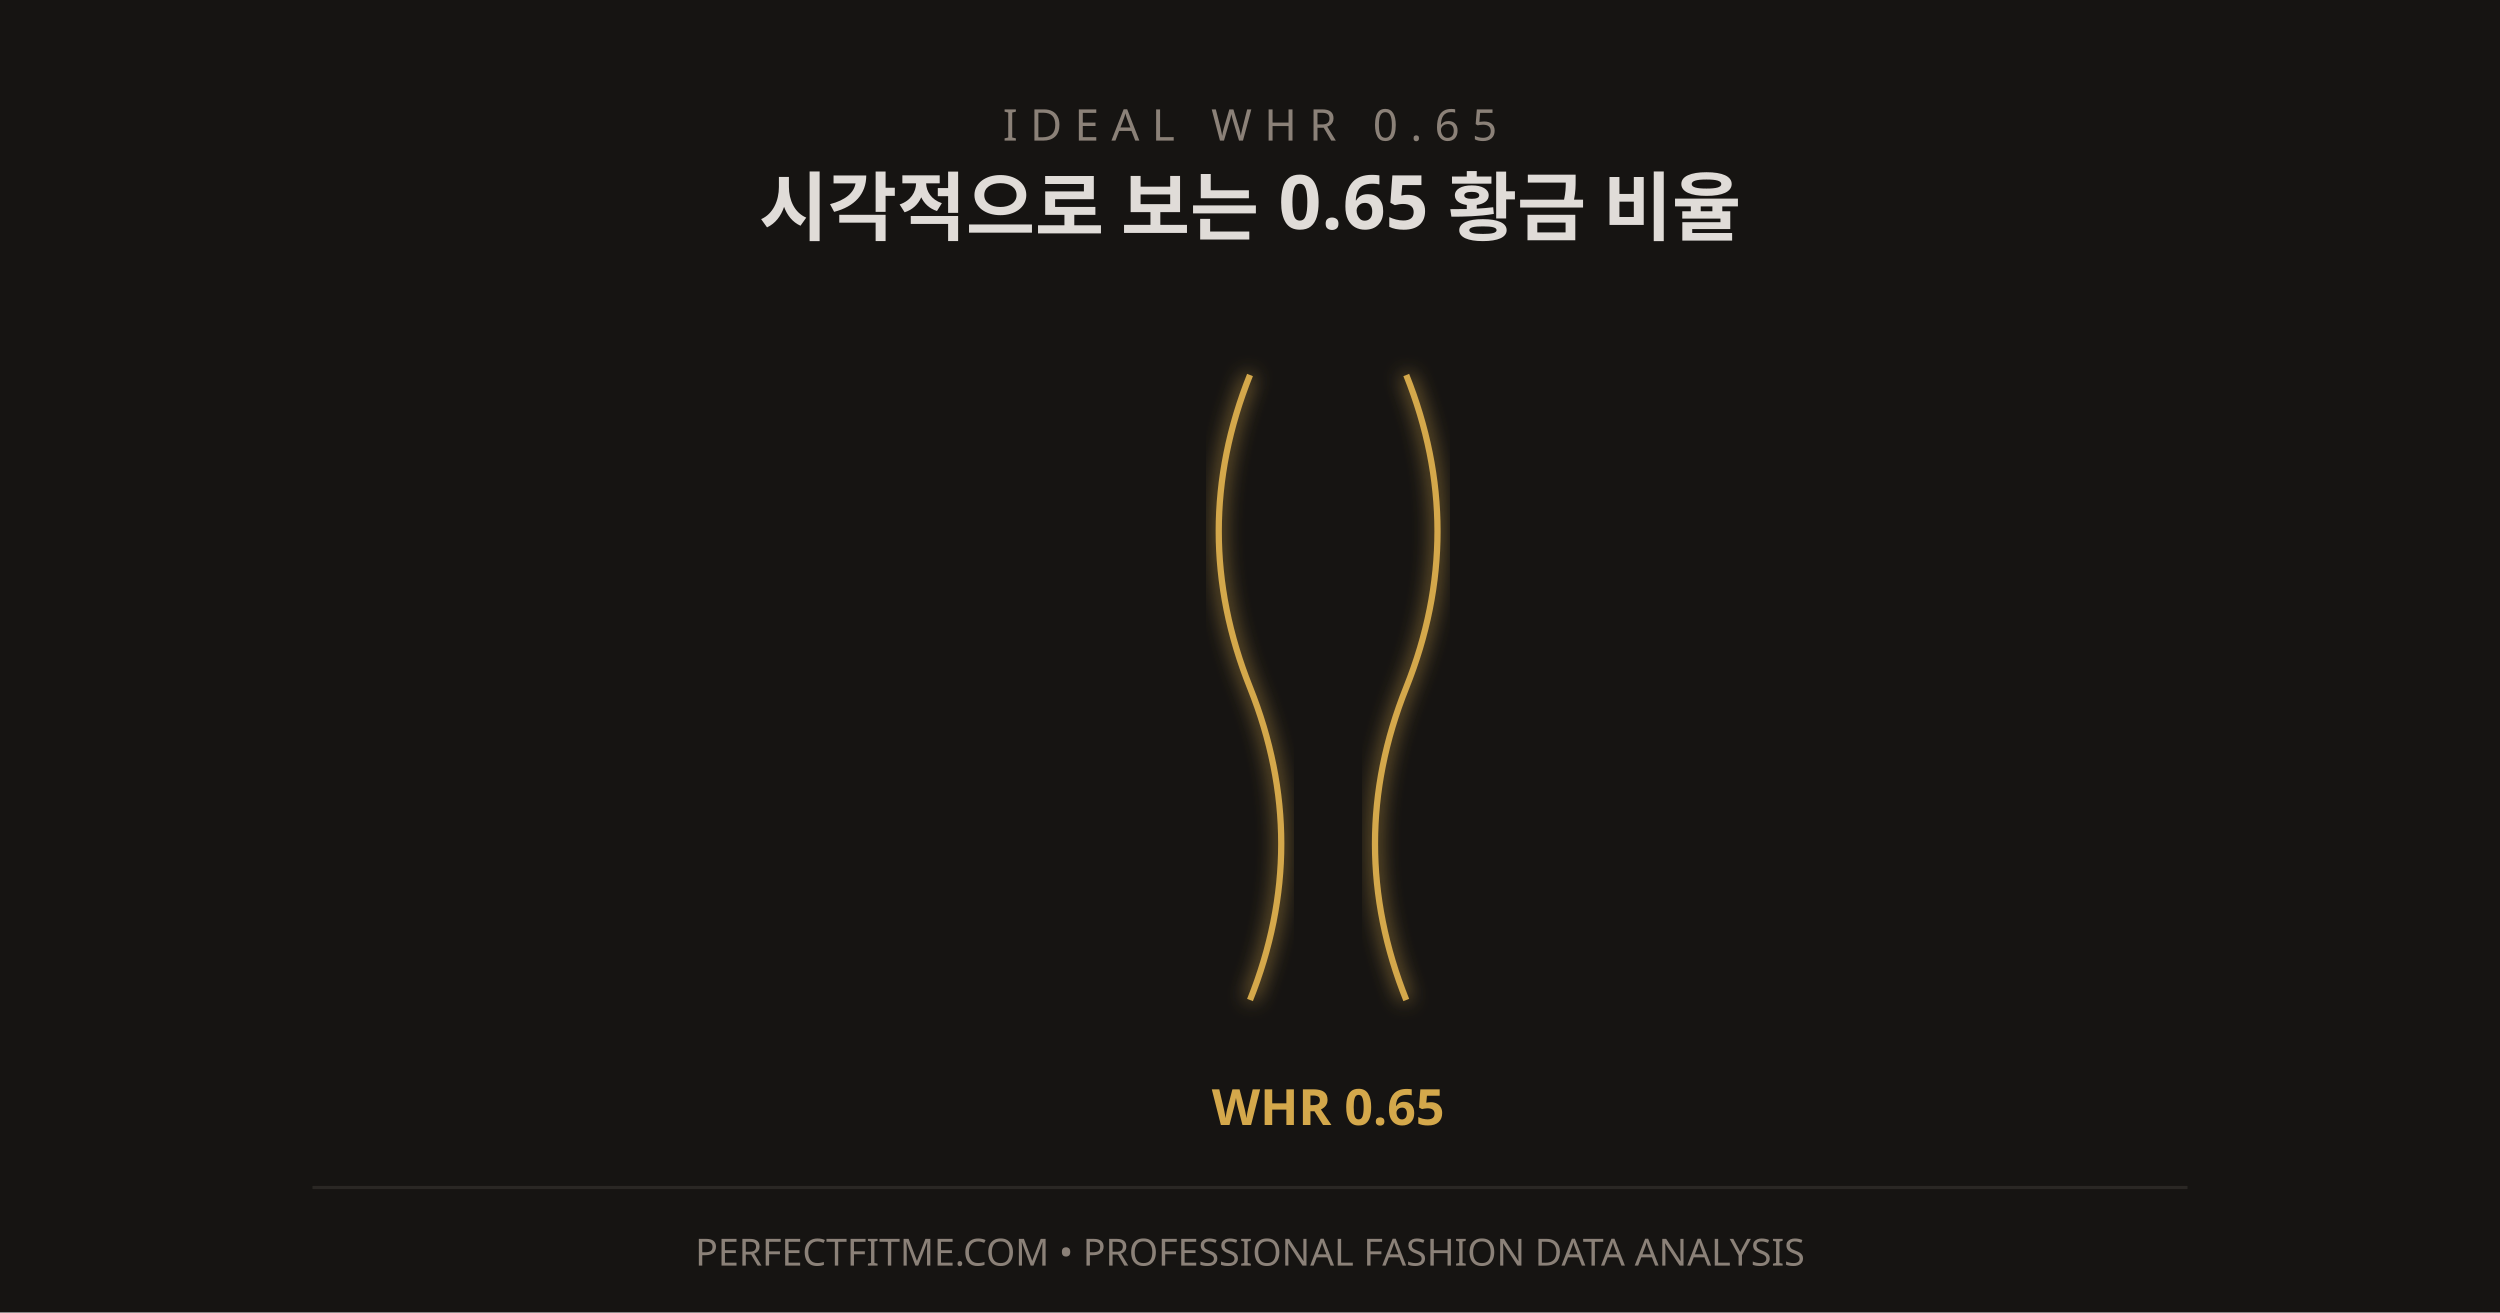
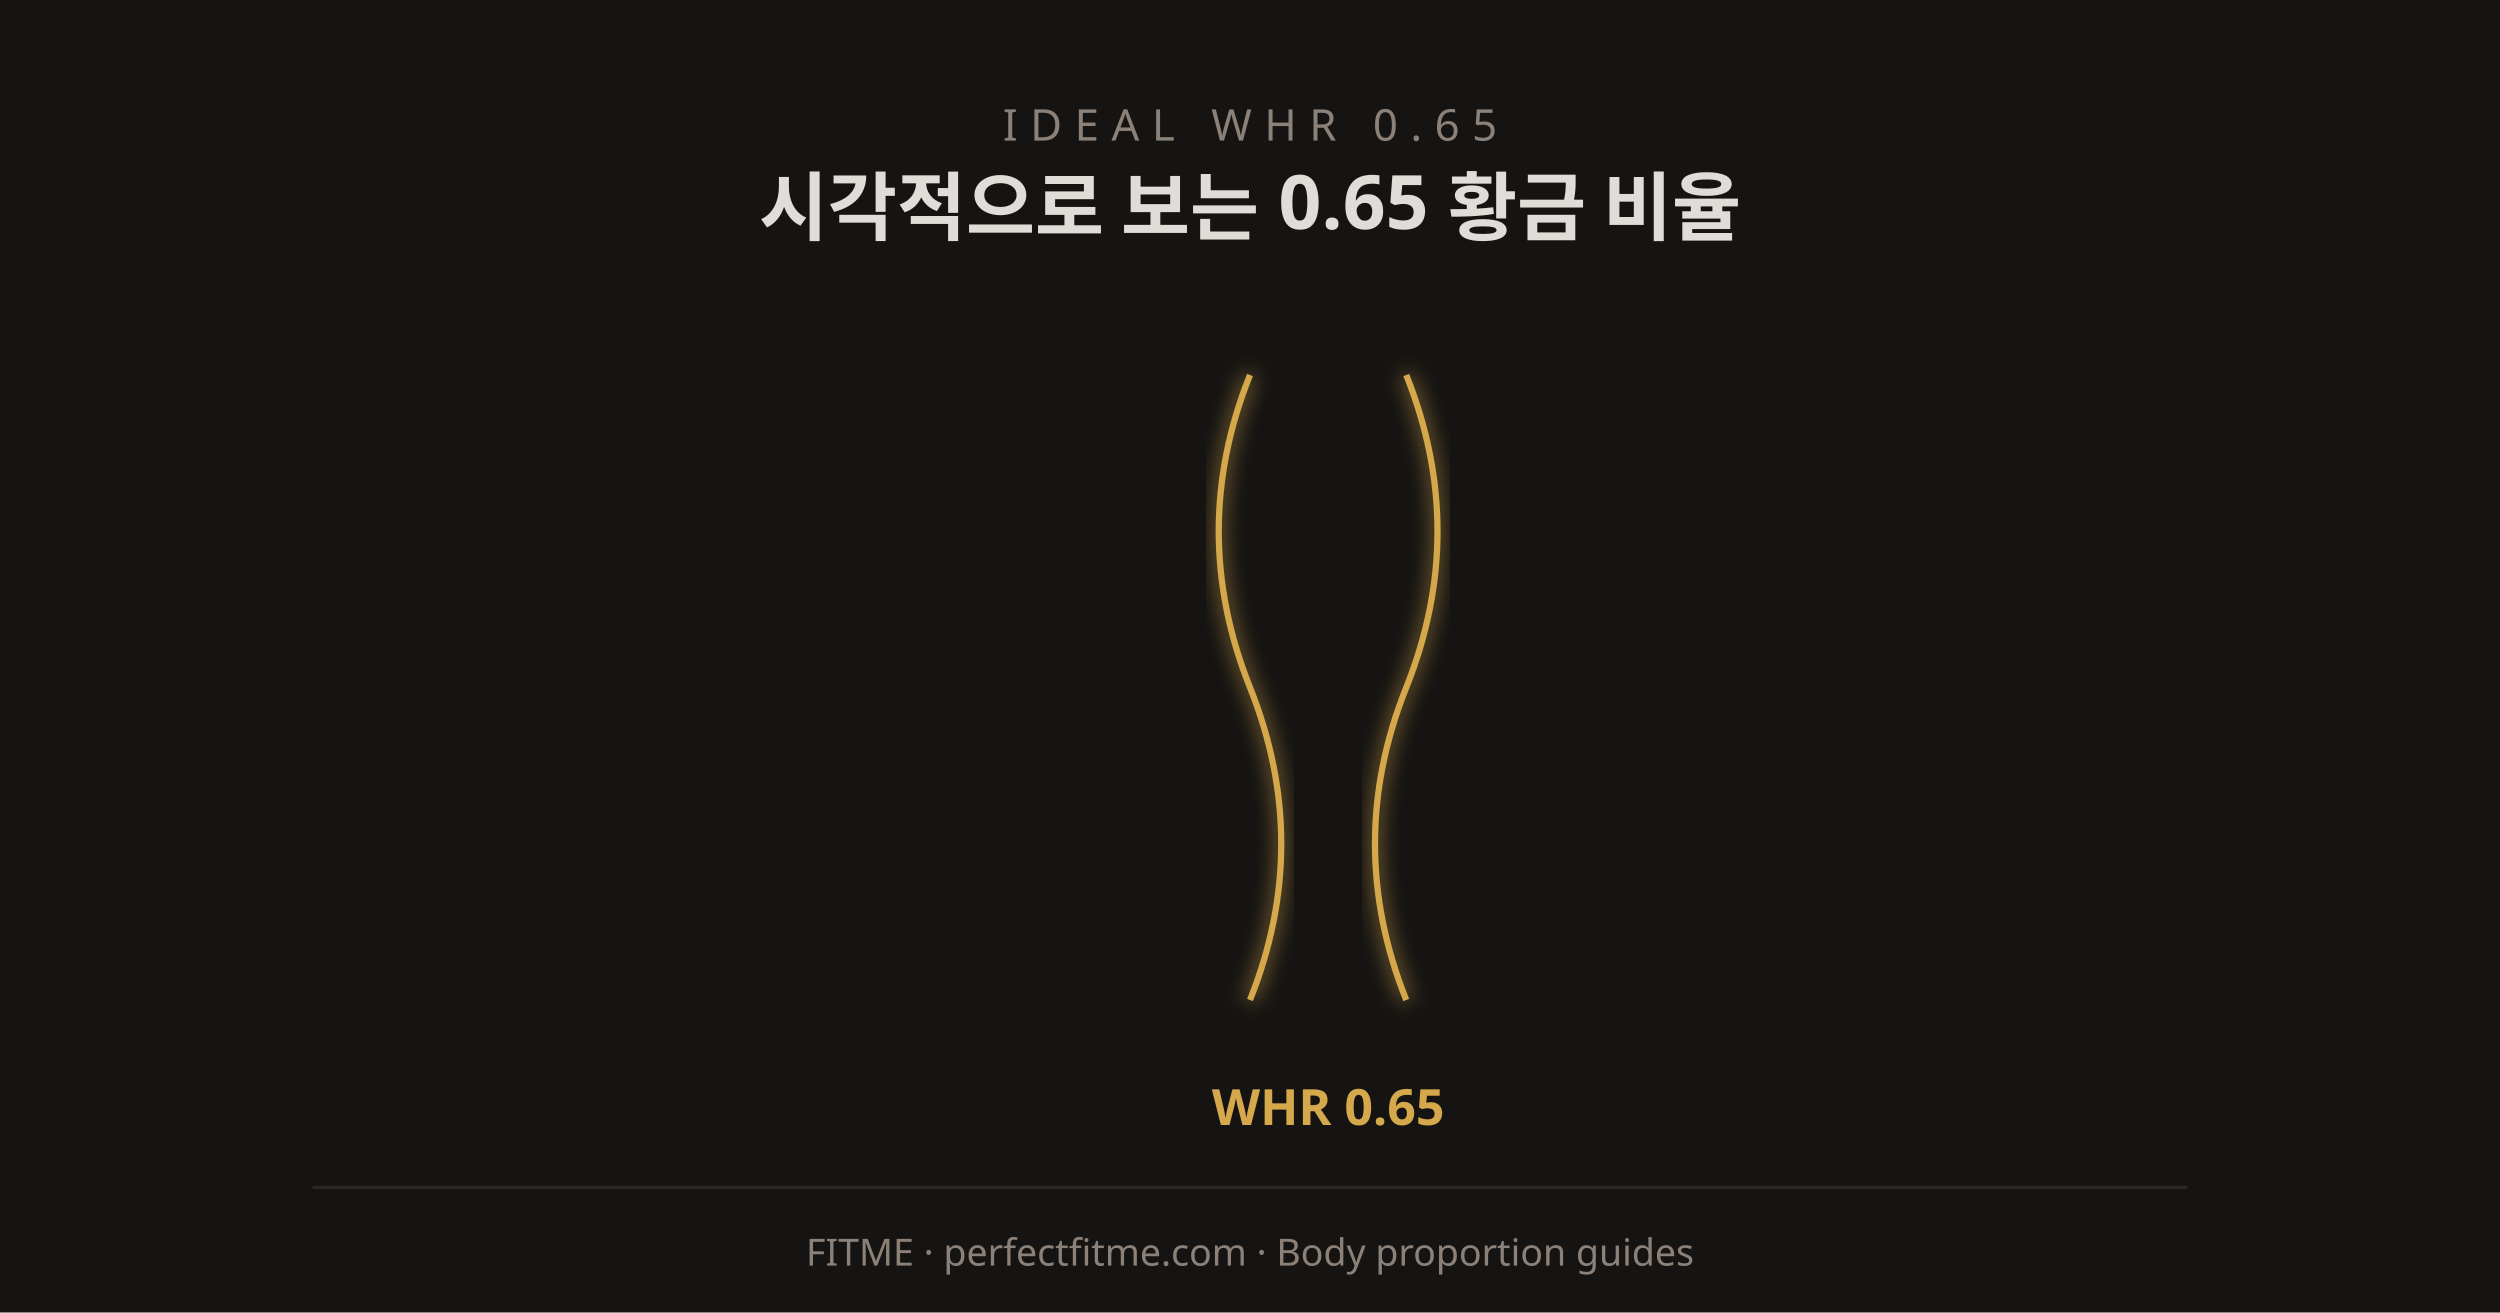
<svg xmlns="http://www.w3.org/2000/svg" viewBox="0 0 800 420" width="800" height="420">
  <defs>
    <filter id="glow" x="-20%" y="-20%" width="140%" height="140%">
      <feGaussianBlur stdDeviation="3" result="blur" />
      <feComposite in="SourceGraphic" in2="blur" operator="over" />
    </filter>
    <linearGradient id="accentGradient" x1="0%" y1="0%" x2="100%" y2="100%">
      <stop offset="0%" style="stop-color:#d4a84b;stop-opacity:1" />
      <stop offset="100%" style="stop-color:#b08d3d;stop-opacity:1" />
    </linearGradient>
    <style>
      .title { font-family: 'DM Sans', sans-serif; font-size: 24px; font-weight: 700; fill: #e0dcd8; }
      .subtitle { font-family: 'DM Sans', sans-serif; font-size: 14px; fill: #8b8178; letter-spacing: 4px; }
      .label { font-family: 'DM Sans', sans-serif; font-size: 12px; fill: #8b8178; }
      .accent-text { font-family: 'DM Sans', sans-serif; font-size: 16px; font-weight: 700; fill: #d4a84b; }
      .line { stroke: #2a2724; stroke-width: 1; }
      .accent-line { stroke: #d4a84b; stroke-width: 2; fill: none; filter: url(#glow); }
      .dashed { stroke-dasharray: 4, 3; }
    </style>
  </defs>
  <rect width="800" height="420" fill="#161412" />
  <text x="400" y="45" text-anchor="middle" class="subtitle">IDEAL WHR 0.65</text>
  <text x="400" y="75" text-anchor="middle" class="title">시각적으로 보는 0.65 황금 비율</text>
  <g transform="translate(350,120)">
    <path d="M50,0 Q30,50 50,100 Q70,150 50,200" class="accent-line" />
    <path d="M100,0 Q120,50 100,100 Q80,150 100,200" class="accent-line" />
    <text x="75" y="240" text-anchor="middle" class="accent-text">WHR 0.65</text>
  </g>
  <line x1="100" y1="380" x2="700" y2="380" class="line" />
-   <text x="400" y="405" text-anchor="middle" class="label">PERFECTFITME.COM • PROFESSIONAL FASHION DATA ANALYSIS</text>
+   <text x="400" y="405" text-anchor="middle" class="label">FITME · perfectfitme.com · Body proportion guides</text>
</svg>
